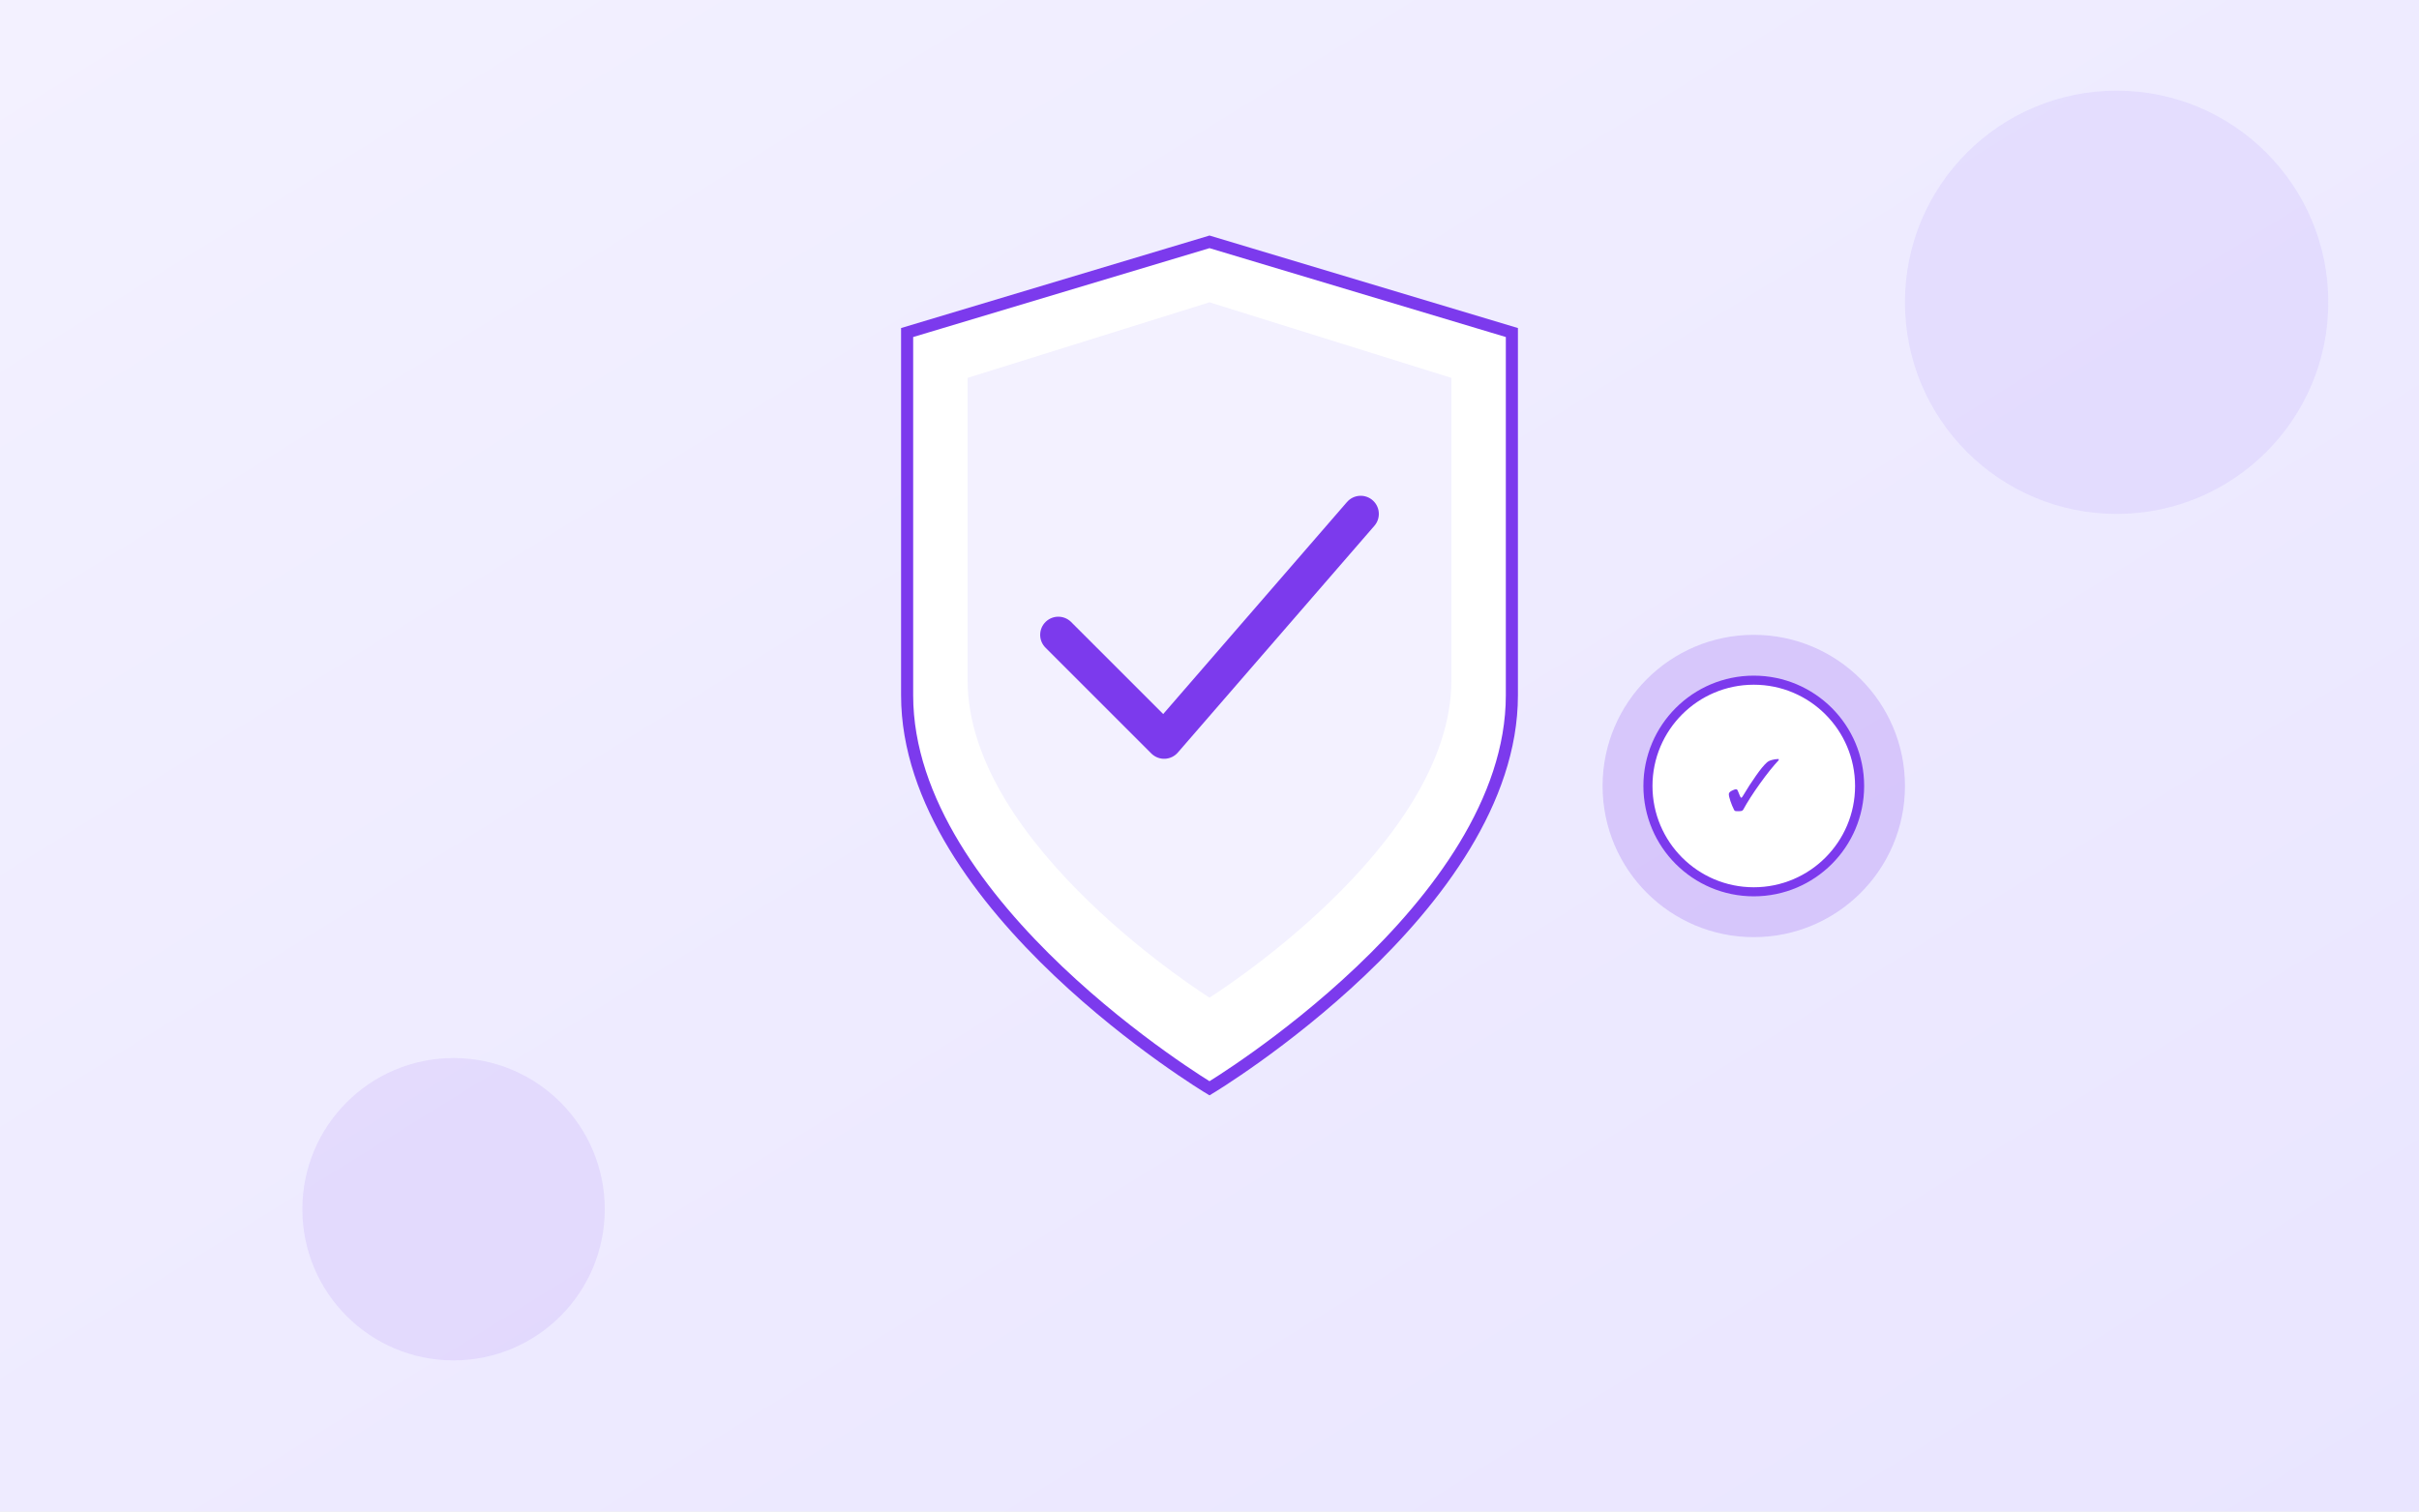
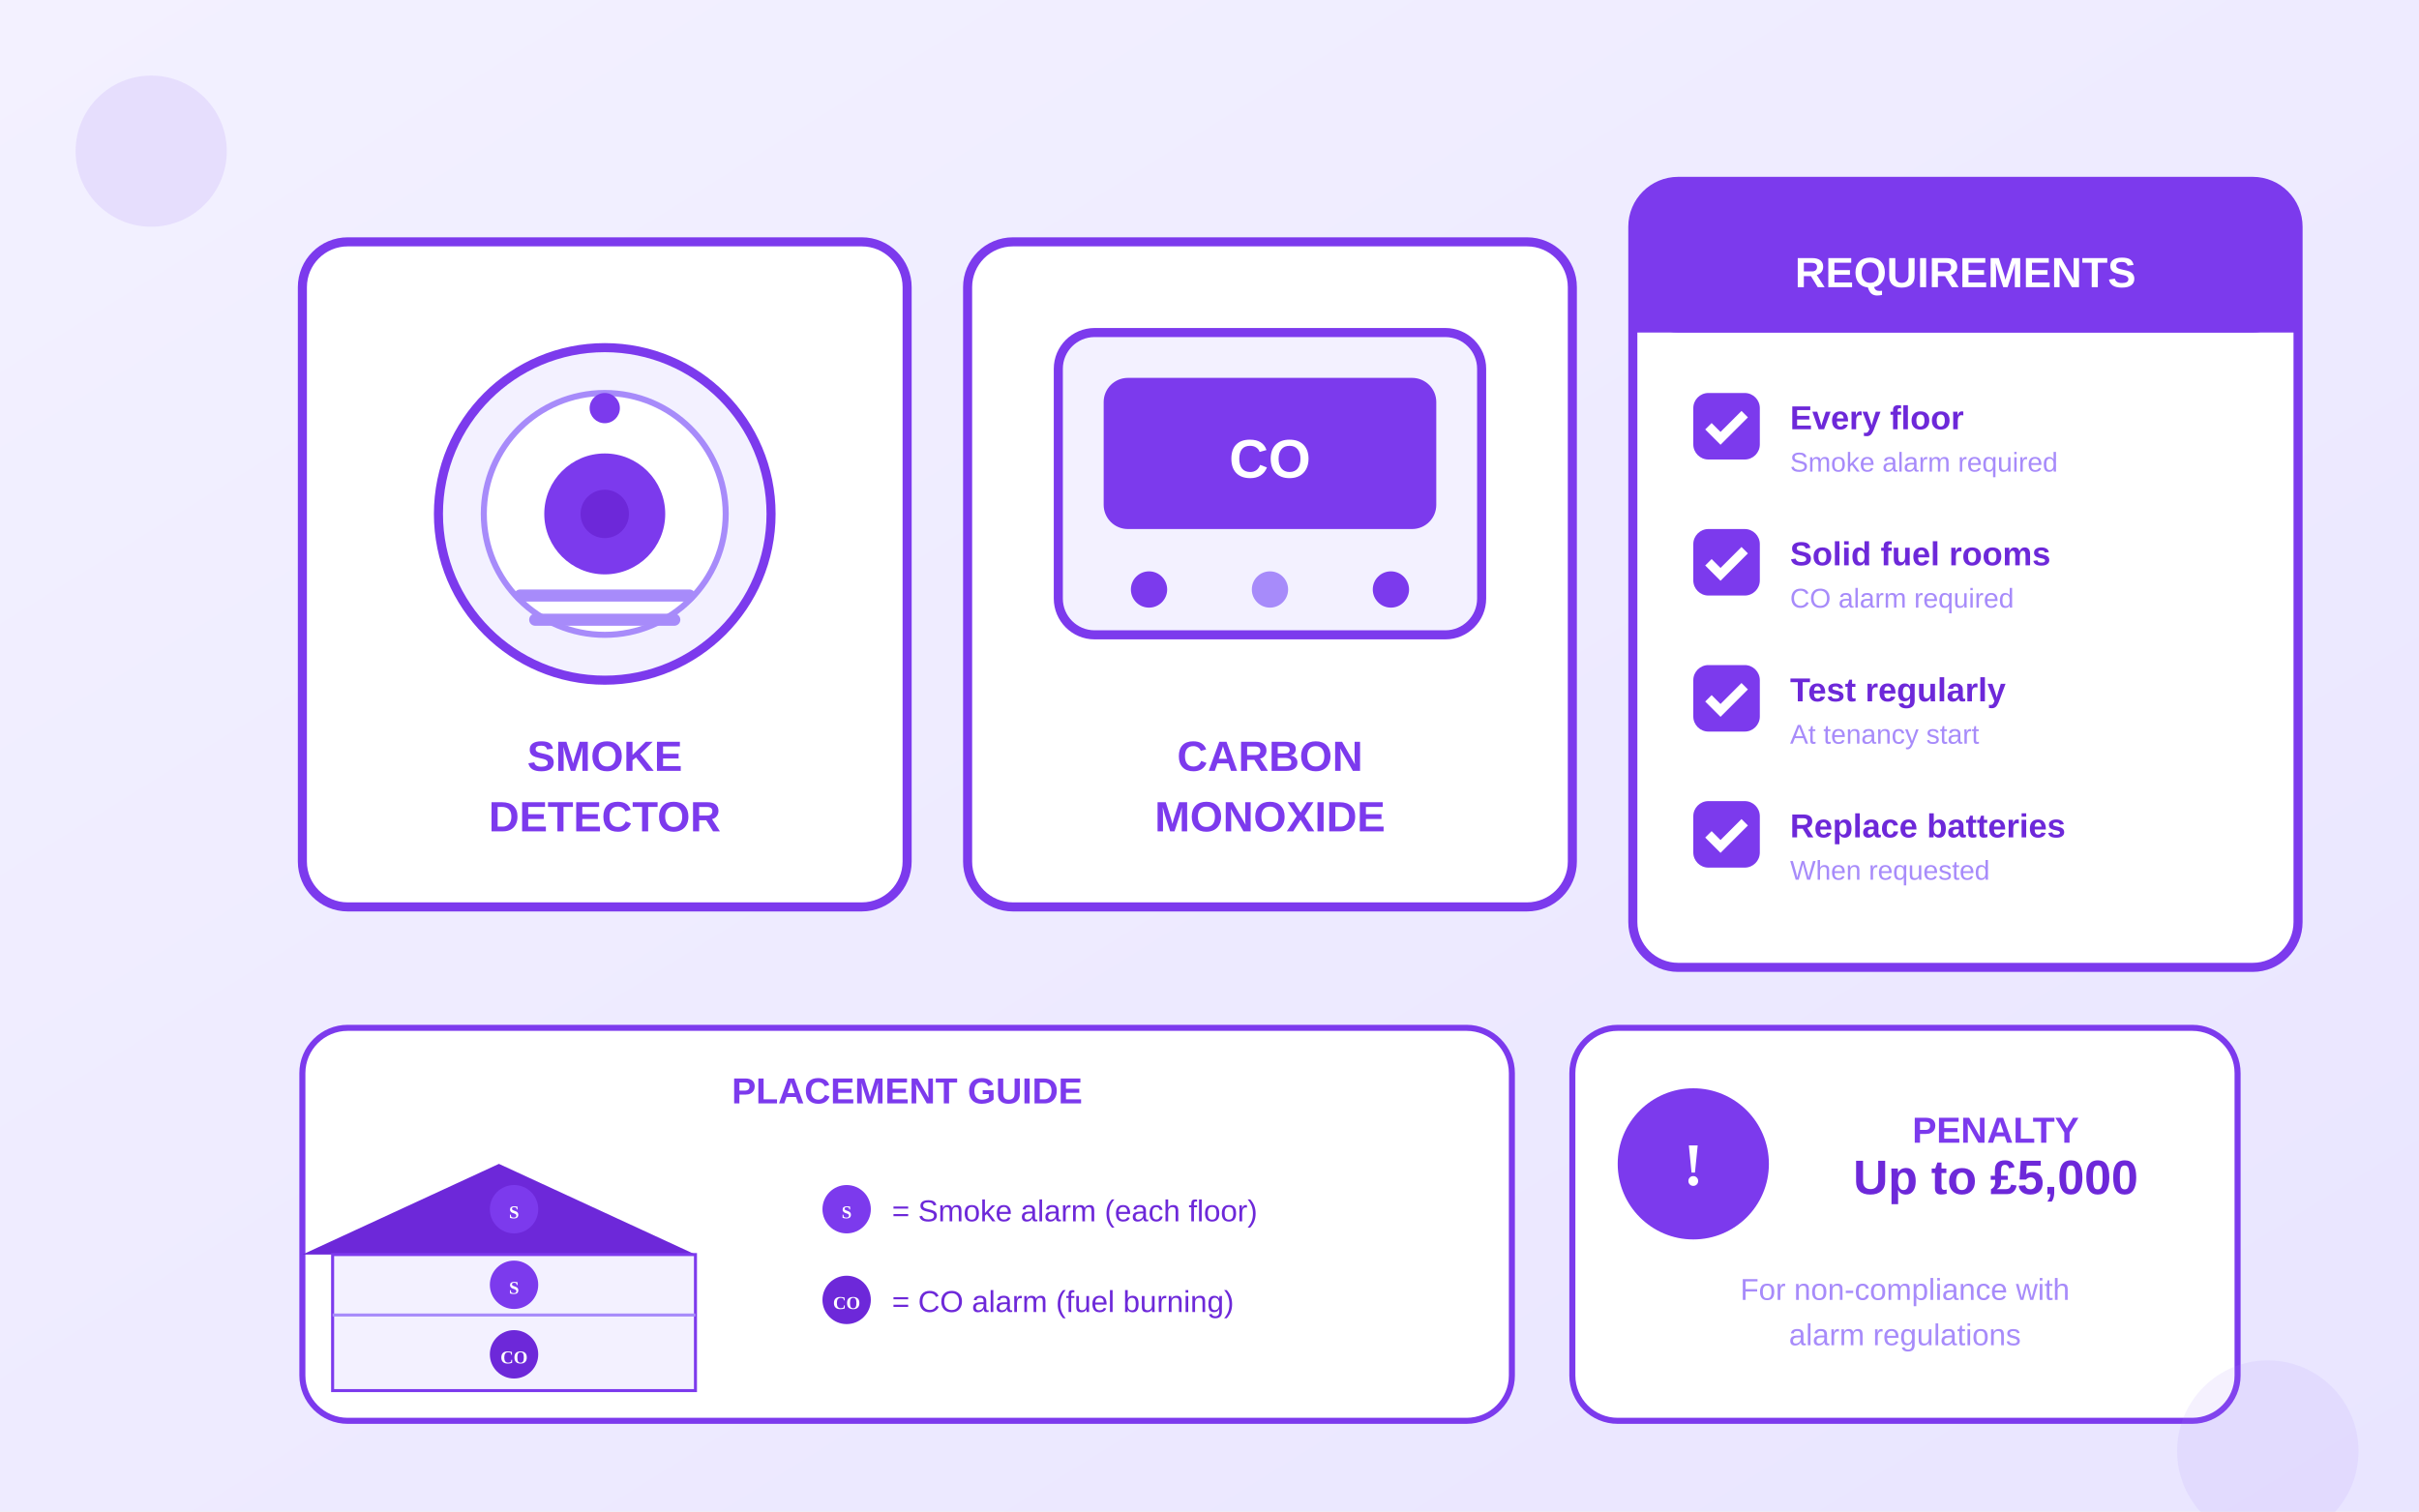
<svg xmlns="http://www.w3.org/2000/svg" viewBox="0 0 800 500">
  <defs>
    <linearGradient id="bgGrad" x1="0%" y1="0%" x2="100%" y2="100%">
      <stop offset="0%" style="stop-color:#F3F1FF" />
      <stop offset="100%" style="stop-color:#E9E5FF" />
    </linearGradient>
  </defs>
  <rect width="800" height="500" fill="url(#bgGrad)" />
-   <g transform="translate(300, 80)">
-     <path d="M100 0 L200 30 L200 150 C200 220 100 280 100 280 C100 280 0 220 0 150 L0 30 Z" fill="white" stroke="#7C3AED" stroke-width="4" />
-     <path d="M100 20 L180 45 L180 145 C180 200 100 250 100 250 C100 250 20 200 20 145 L20 45 Z" fill="#F3F1FF" />
-     <path d="M50 130 L85 165 L150 90" fill="none" stroke="#7C3AED" stroke-width="12" stroke-linecap="round" stroke-linejoin="round" />
+   <g transform="translate(100, 80)">
+     <rect x="0" y="0" width="200" height="220" rx="15" fill="white" stroke="#7C3AED" stroke-width="3" />
+     <circle cx="100" cy="90" r="55" fill="#F3F1FF" stroke="#7C3AED" stroke-width="3" />
+     <circle cx="100" cy="90" r="40" fill="white" stroke="#A78BFA" stroke-width="2" />
+     <circle cx="100" cy="90" r="20" fill="#7C3AED" />
+     <circle cx="100" cy="90" r="8" fill="#6D28D9" />
+     <circle cx="100" cy="55" r="5" fill="#7C3AED" />
+     <rect x="70" y="115" width="60" height="4" rx="2" fill="#A78BFA" />
+     <rect x="75" y="123" width="50" height="4" rx="2" fill="#A78BFA" />
+     <text x="100" y="175" text-anchor="middle" fill="#7C3AED" font-size="14" font-weight="bold" font-family="Arial">SMOKE</text>
+     <text x="100" y="195" text-anchor="middle" fill="#7C3AED" font-size="14" font-weight="bold" font-family="Arial">DETECTOR</text>
  </g>
-   <g transform="translate(520, 200)">
-     <circle cx="60" cy="60" r="50" fill="#7C3AED" opacity="0.2" />
-     <circle cx="60" cy="60" r="35" fill="white" stroke="#7C3AED" stroke-width="3" />
-     <text x="60" y="68" text-anchor="middle" fill="#7C3AED" font-size="24" font-weight="bold">✓</text>
+   <g transform="translate(320, 80)">
+     <rect x="0" y="0" width="200" height="220" rx="15" fill="white" stroke="#7C3AED" stroke-width="3" />
+     <rect x="30" y="30" width="140" height="100" rx="12" fill="#F3F1FF" stroke="#7C3AED" stroke-width="3" />
+     <rect x="45" y="45" width="110" height="50" rx="8" fill="#7C3AED" />
+     <text x="100" y="78" text-anchor="middle" fill="white" font-size="18" font-weight="bold" font-family="Arial">CO</text>
+     <circle cx="60" cy="115" r="6" fill="#7C3AED" />
+     <circle cx="100" cy="115" r="6" fill="#A78BFA" />
+     <circle cx="140" cy="115" r="6" fill="#7C3AED" />
+     <text x="100" y="175" text-anchor="middle" fill="#7C3AED" font-size="14" font-weight="bold" font-family="Arial">CARBON</text>
+     <text x="100" y="195" text-anchor="middle" fill="#7C3AED" font-size="14" font-weight="bold" font-family="Arial">MONOXIDE</text>
  </g>
-   <circle cx="150" cy="400" r="50" fill="#7C3AED" opacity="0.1" />
-   <circle cx="700" cy="100" r="70" fill="#A78BFA" opacity="0.15" />
+   <g transform="translate(540, 60)">
+     <rect x="0" y="0" width="220" height="260" rx="15" fill="white" stroke="#7C3AED" stroke-width="3" />
+     <rect x="0" y="0" width="220" height="50" rx="15" fill="#7C3AED" />
+     <rect x="0" y="35" width="220" height="15" fill="#7C3AED" />
+     <text x="110" y="35" text-anchor="middle" fill="white" font-size="14" font-weight="bold" font-family="Arial">REQUIREMENTS</text>
+     <g transform="translate(20, 70)">
+       <rect x="0" y="0" width="22" height="22" rx="5" fill="#7C3AED" />
+       <path d="M5 11 L9 15 L17 7" stroke="white" stroke-width="3" fill="none" />
+       <text x="32" y="12" fill="#6D28D9" font-size="11" font-weight="bold" font-family="Arial">Every floor</text>
+       <text x="32" y="26" fill="#A78BFA" font-size="9" font-family="Arial">Smoke alarm required</text>
+     </g>
+     <g transform="translate(20, 115)">
+       <rect x="0" y="0" width="22" height="22" rx="5" fill="#7C3AED" />
+       <path d="M5 11 L9 15 L17 7" stroke="white" stroke-width="3" fill="none" />
+       <text x="32" y="12" fill="#6D28D9" font-size="11" font-weight="bold" font-family="Arial">Solid fuel rooms</text>
+       <text x="32" y="26" fill="#A78BFA" font-size="9" font-family="Arial">CO alarm required</text>
+     </g>
+     <g transform="translate(20, 160)">
+       <rect x="0" y="0" width="22" height="22" rx="5" fill="#7C3AED" />
+       <path d="M5 11 L9 15 L17 7" stroke="white" stroke-width="3" fill="none" />
+       <text x="32" y="12" fill="#6D28D9" font-size="11" font-weight="bold" font-family="Arial">Test regularly</text>
+       <text x="32" y="26" fill="#A78BFA" font-size="9" font-family="Arial">At tenancy start</text>
+     </g>
+     <g transform="translate(20, 205)">
+       <rect x="0" y="0" width="22" height="22" rx="5" fill="#7C3AED" />
+       <path d="M5 11 L9 15 L17 7" stroke="white" stroke-width="3" fill="none" />
+       <text x="32" y="12" fill="#6D28D9" font-size="11" font-weight="bold" font-family="Arial">Replace batteries</text>
+       <text x="32" y="26" fill="#A78BFA" font-size="9" font-family="Arial">When requested</text>
+     </g>
+   </g>
+   <g transform="translate(100, 340)">
+     <rect x="0" y="0" width="400" height="130" rx="15" fill="white" stroke="#7C3AED" stroke-width="2" />
+     <text x="200" y="25" text-anchor="middle" fill="#7C3AED" font-size="12" font-weight="bold" font-family="Arial">PLACEMENT GUIDE</text>
+     <polygon points="65,45 130,75 0,75" fill="#6D28D9" />
+     <rect x="10" y="75" width="120" height="45" fill="#F3F1FF" stroke="#7C3AED" stroke-width="1" />
+     <line x1="10" y1="95" x2="130" y2="95" stroke="#A78BFA" stroke-width="1" />
+     <circle cx="70" cy="60" r="8" fill="#7C3AED" />
+     <text x="70" y="63" text-anchor="middle" fill="white" font-size="6" font-weight="bold">S</text>
+     <circle cx="70" cy="85" r="8" fill="#7C3AED" />
+     <text x="70" y="88" text-anchor="middle" fill="white" font-size="6" font-weight="bold">S</text>
+     <circle cx="70" cy="108" r="8" fill="#6D28D9" />
+     <text x="70" y="111" text-anchor="middle" fill="white" font-size="6" font-weight="bold">CO</text>
+     <g transform="translate(170, 50)">
+       <circle cx="10" cy="10" r="8" fill="#7C3AED" />
+       <text x="10" y="13" text-anchor="middle" fill="white" font-size="6" font-weight="bold">S</text>
+       <text x="25" y="14" fill="#6D28D9" font-size="10" font-family="Arial">= Smoke alarm (each floor)</text>
+     </g>
+     <g transform="translate(170, 80)">
+       <circle cx="10" cy="10" r="8" fill="#6D28D9" />
+       <text x="10" y="13" text-anchor="middle" fill="white" font-size="6" font-weight="bold">CO</text>
+       <text x="25" y="14" fill="#6D28D9" font-size="10" font-family="Arial">= CO alarm (fuel burning)</text>
+     </g>
+   </g>
+   <g transform="translate(520, 340)">
+     <rect x="0" y="0" width="220" height="130" rx="15" fill="white" stroke="#7C3AED" stroke-width="2" />
+     <circle cx="40" cy="45" r="25" fill="#7C3AED" />
+     <text x="40" y="52" text-anchor="middle" fill="white" font-size="20" font-weight="bold">!</text>
+     <text x="140" y="38" text-anchor="middle" fill="#7C3AED" font-size="12" font-weight="bold" font-family="Arial">PENALTY</text>
+     <text x="140" y="55" text-anchor="middle" fill="#6D28D9" font-size="16" font-weight="bold" font-family="Arial">Up to £5,000</text>
+     <text x="110" y="90" text-anchor="middle" fill="#A78BFA" font-size="10" font-family="Arial">For non-compliance with</text>
+     <text x="110" y="105" text-anchor="middle" fill="#A78BFA" font-size="10" font-family="Arial">alarm regulations</text>
+   </g>
+   <circle cx="50" cy="50" r="25" fill="#7C3AED" opacity="0.1" />
+   <circle cx="750" cy="480" r="30" fill="#A78BFA" opacity="0.12" />
</svg>
